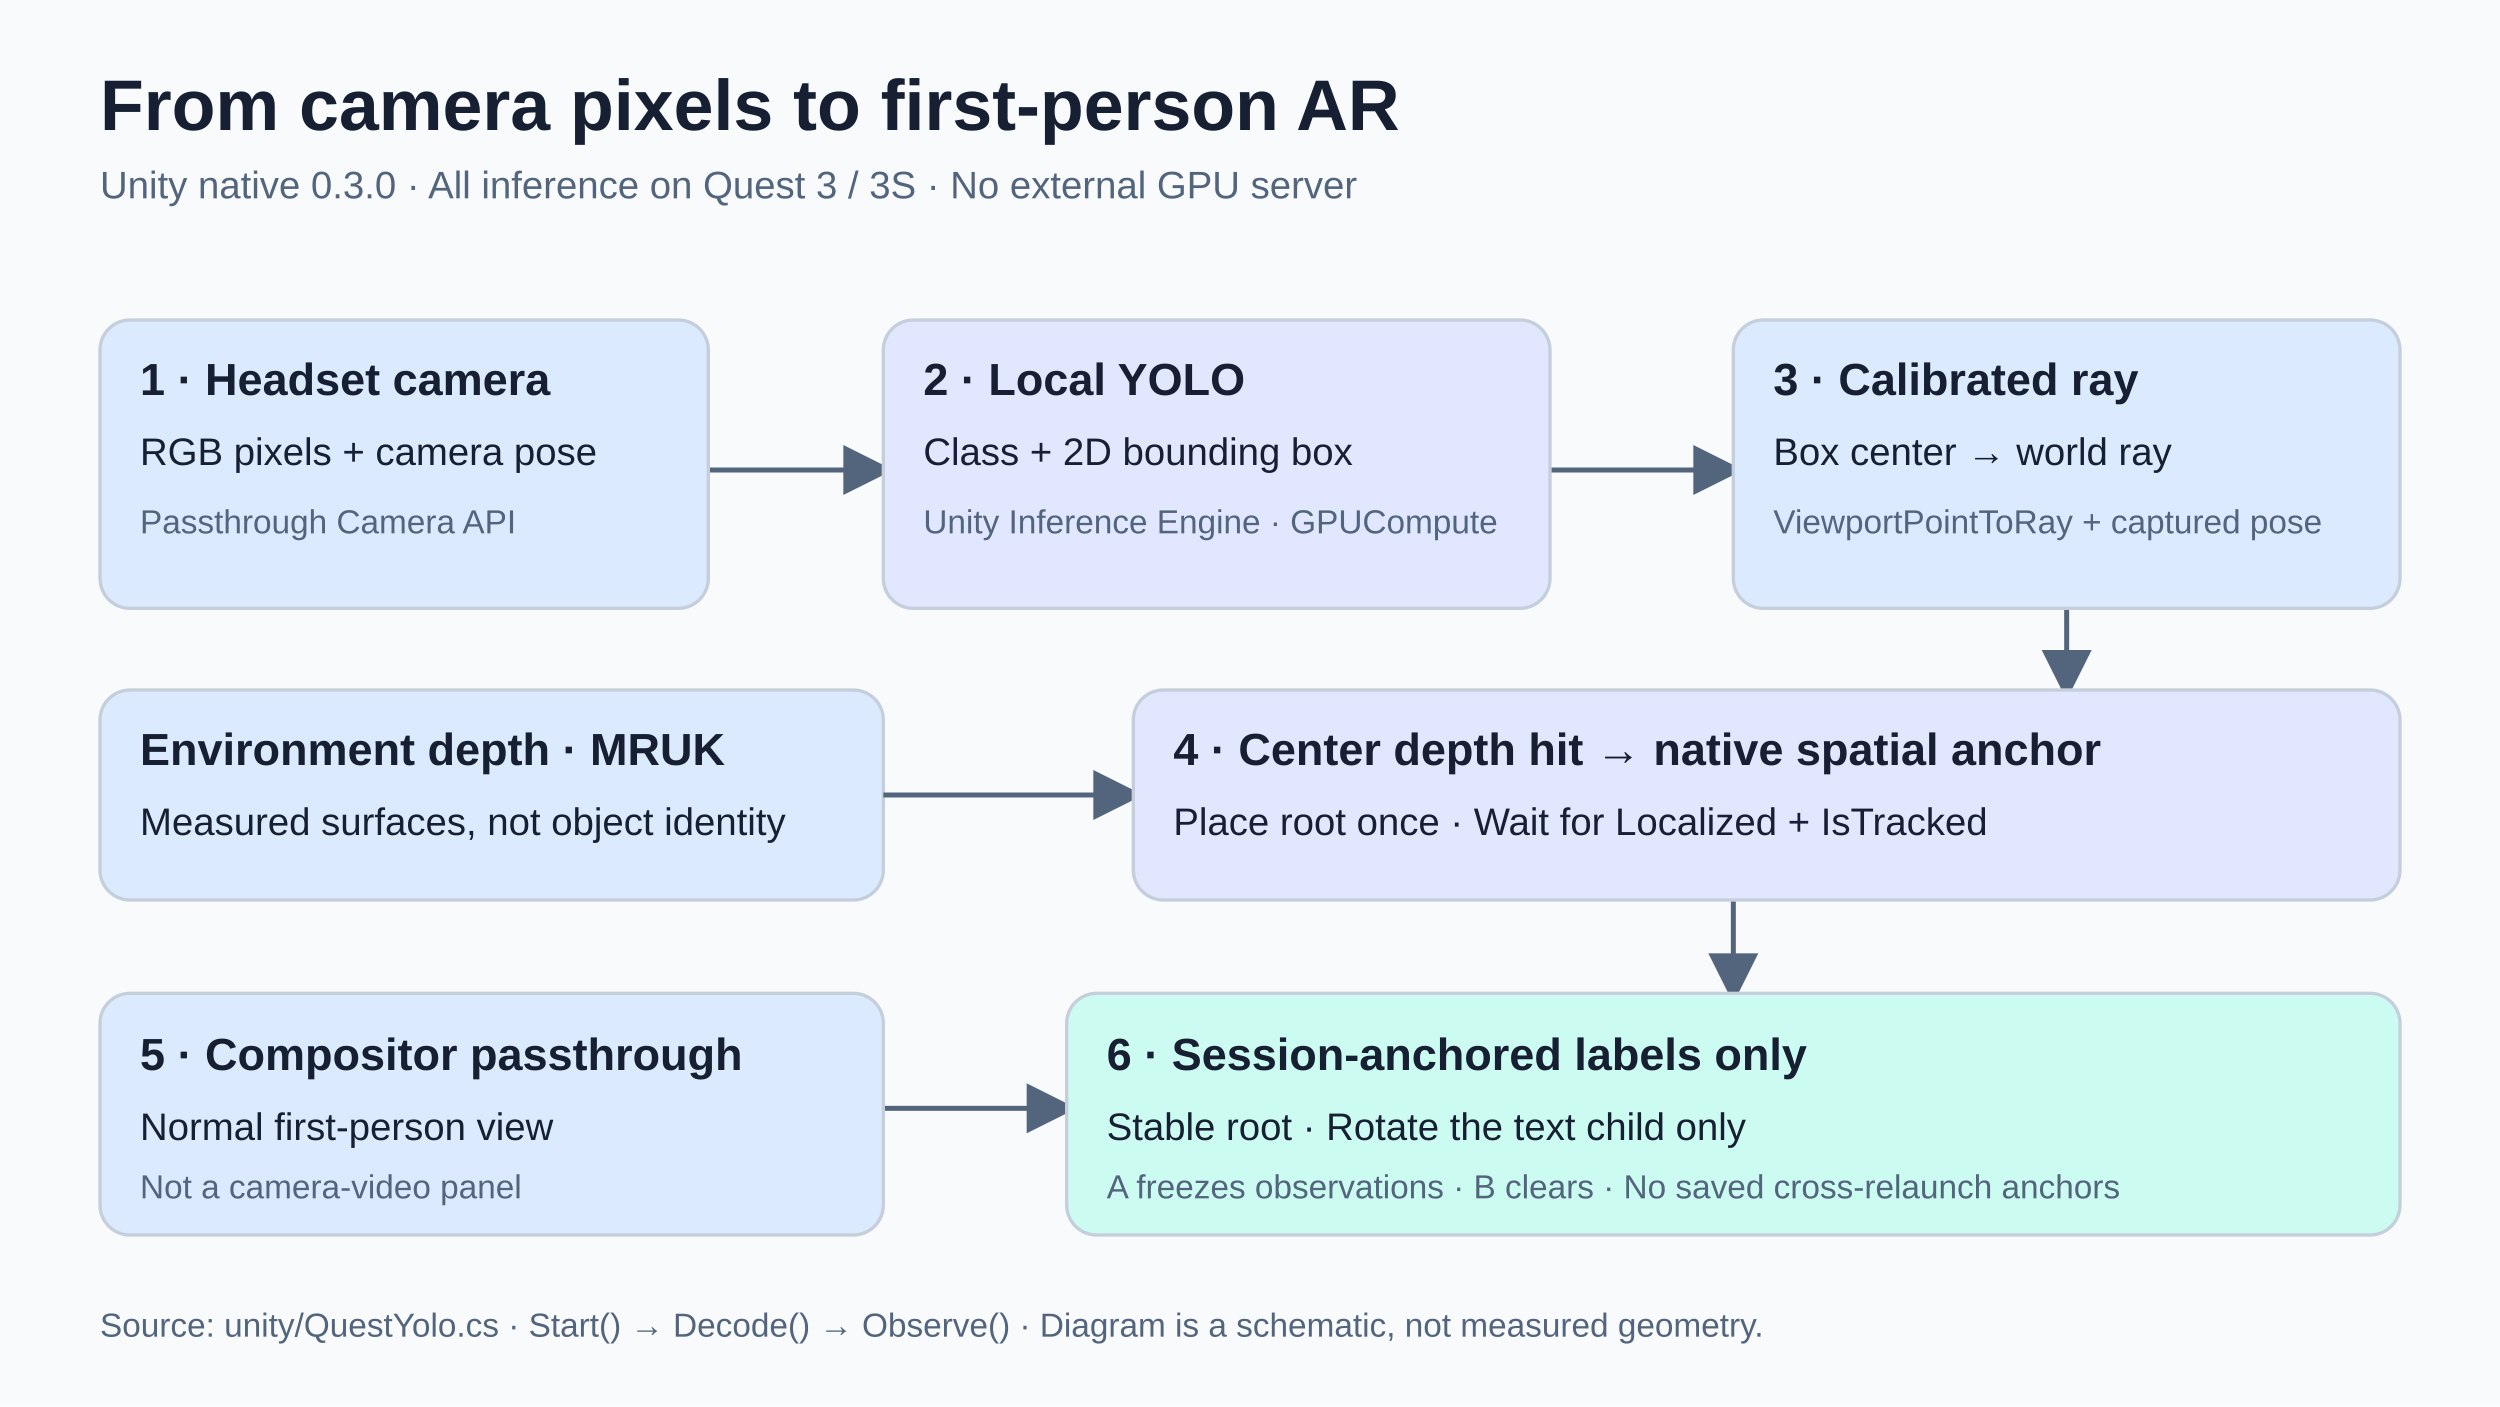
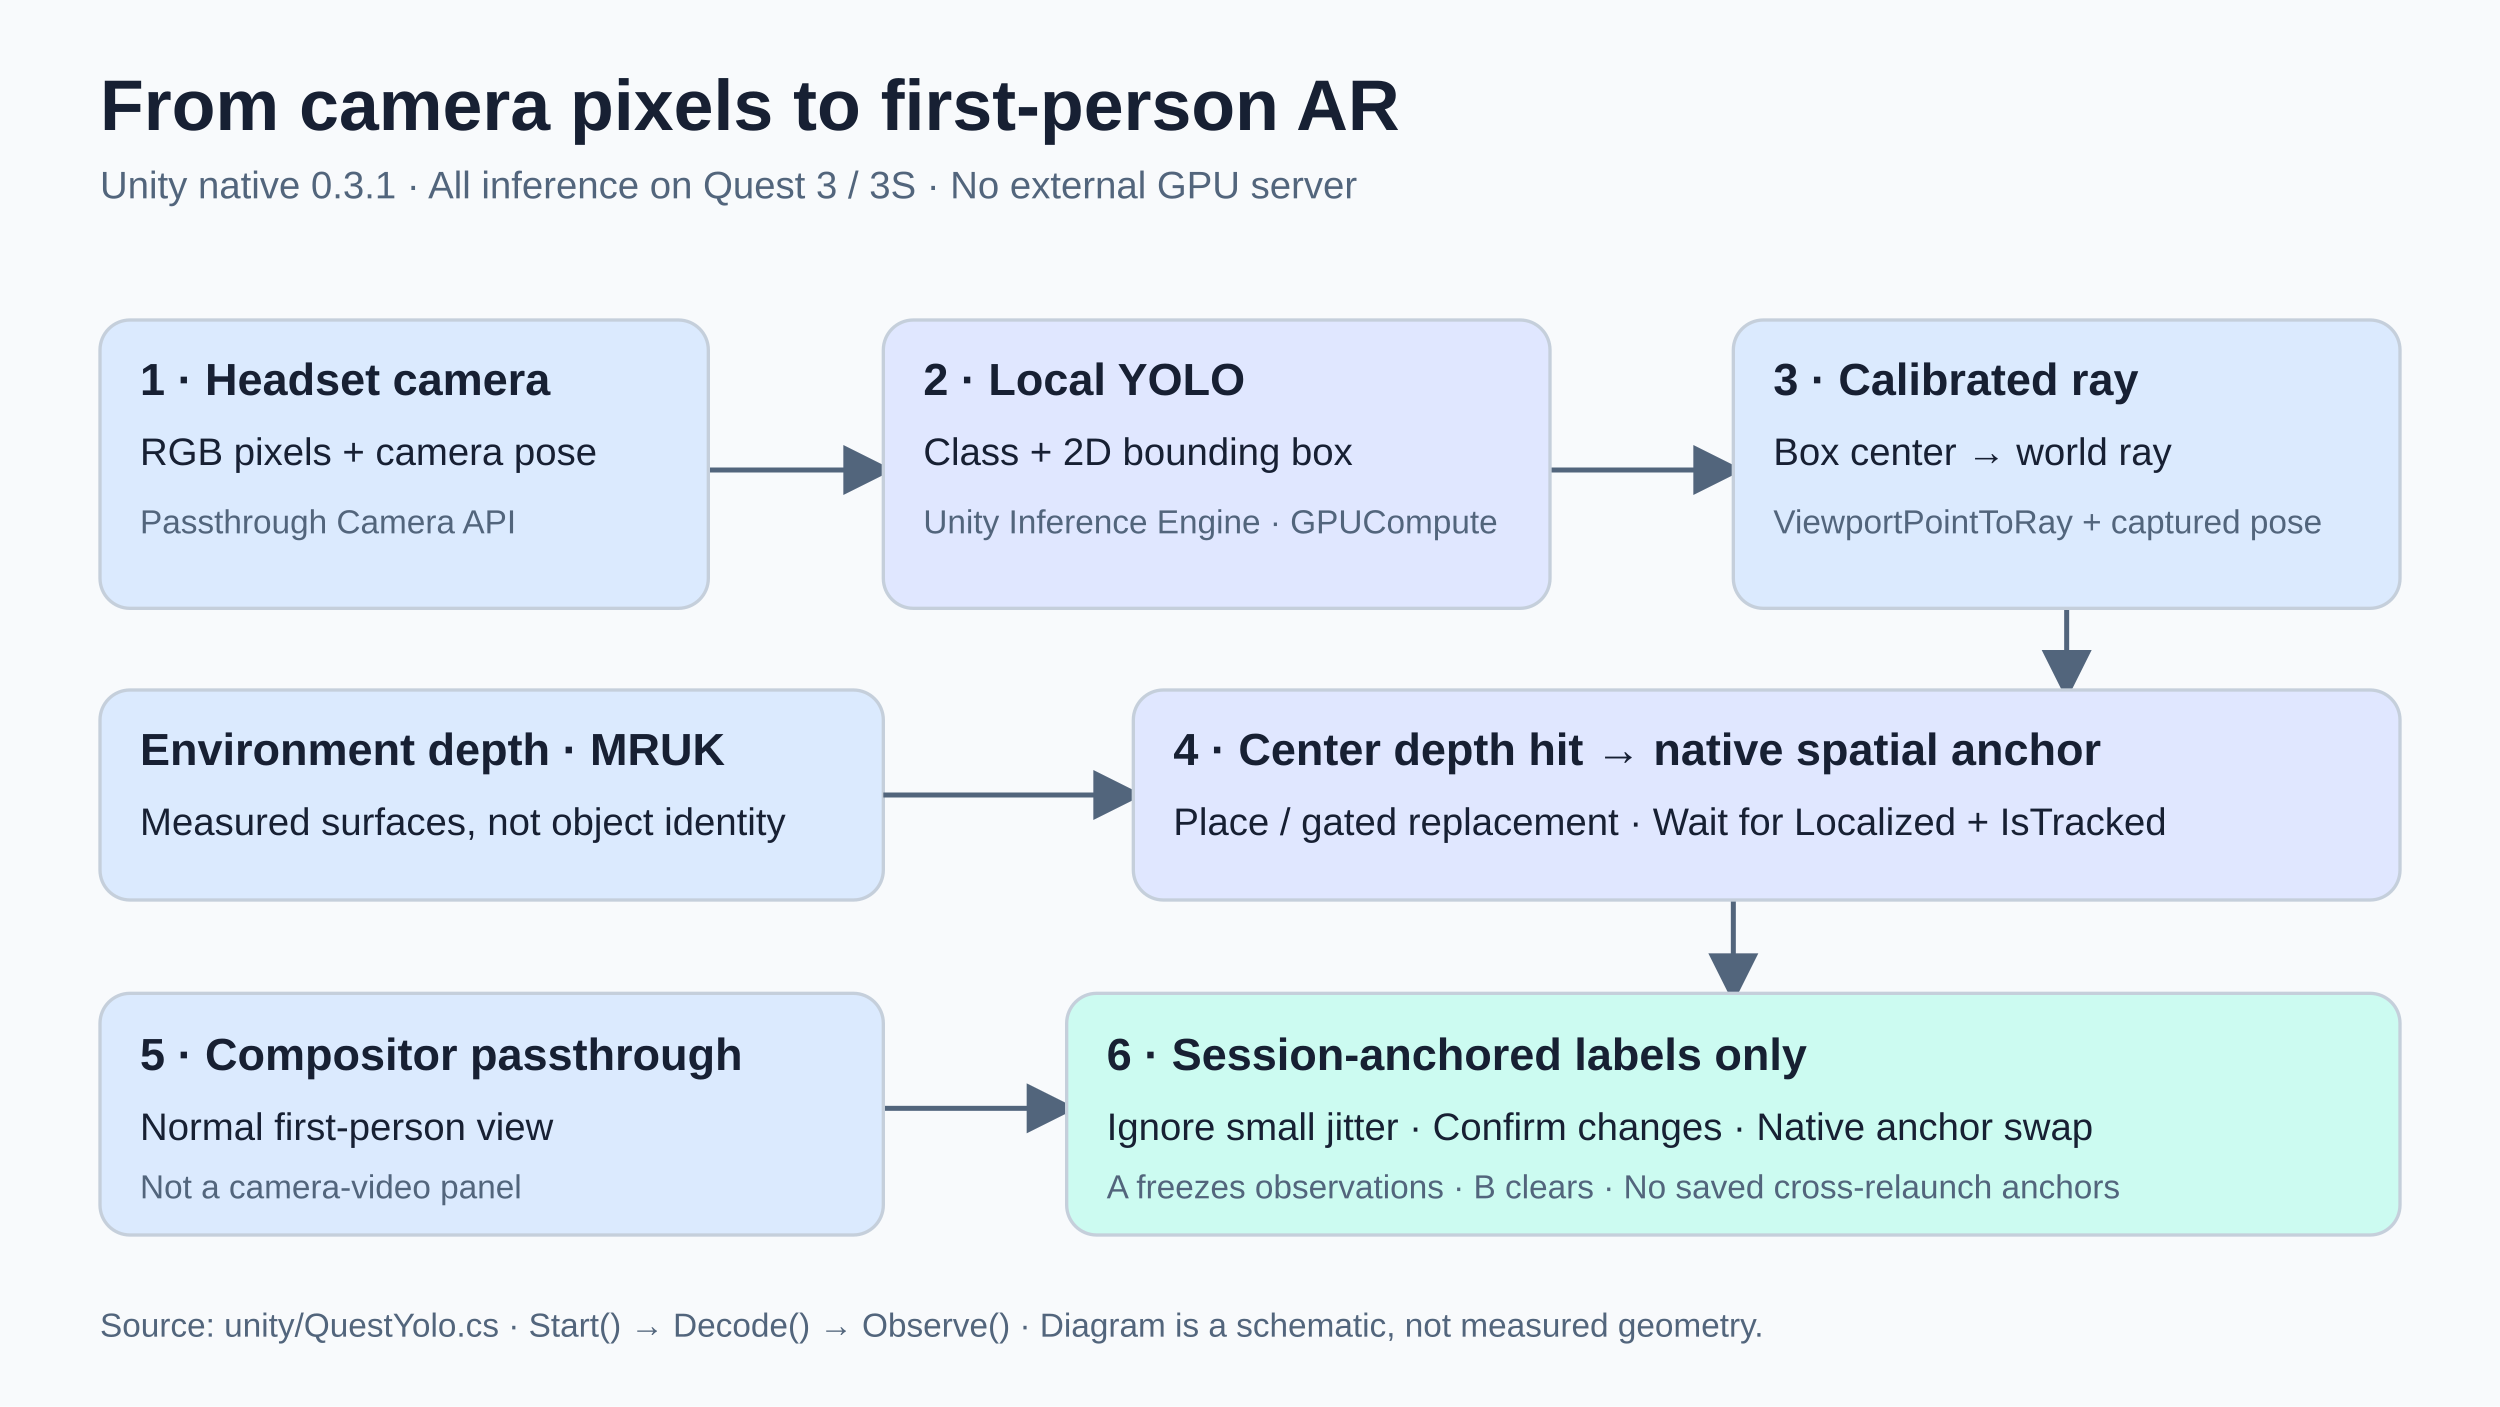
<svg xmlns="http://www.w3.org/2000/svg" width="1500" height="844" viewBox="0 0 1500 844" role="img" aria-labelledby="title desc">
  <defs>
    <marker id="arrow" markerWidth="10" markerHeight="10" refX="8" refY="5" orient="auto">
      <path d="M0 0L10 5L0 10Z" fill="#52657c" />
    </marker>
  </defs>
  <style>text{font-family:Arial,Helvetica,sans-serif;fill:#172033}.title{font-size:43px;font-weight:700}.sub{font-size:23px;fill:#52657c}.label{font-size:27px;font-weight:700}.body{font-size:23px}.small{font-size:20px;fill:#52657c}.edge{stroke:#52657c;stroke-width:3;fill:none;marker-end:url(#arrow)}.box{stroke:#c5cfdb;stroke-width:2;rx:18}</style>
  <rect width="1500" height="844" fill="#f8fafc" />
  <text x="60" y="78" class="title">From camera pixels to first-person AR</text>
-   <text x="60" y="119" class="sub">Unity native 0.3.0 · All inference on Quest 3 / 3S · No external GPU server</text>
+   <text x="60" y="119" class="sub">Unity native 0.3.1 · All inference on Quest 3 / 3S · No external GPU server</text>
  <path class="edge" d="M425 282H530" />
  <path class="edge" d="M930 282H1040" />
  <path class="edge" d="M1240 365V414" />
  <path class="edge" d="M1040 540V596" />
  <path class="edge" d="M530 665H640" />
  <rect x="60" y="192" width="365" height="173" class="box" fill="#dbeafe" />
  <text x="84" y="237" class="label">1 · Headset camera</text>
  <text x="84" y="279" class="body">RGB pixels + camera pose</text>
  <text x="84" y="320" class="small">Passthrough Camera API</text>
  <rect x="530" y="192" width="400" height="173" class="box" fill="#e0e7ff" />
  <text x="554" y="237" class="label">2 · Local YOLO</text>
  <text x="554" y="279" class="body">Class + 2D bounding box</text>
  <text x="554" y="320" class="small">Unity Inference Engine · GPUCompute</text>
  <rect x="1040" y="192" width="400" height="173" class="box" fill="#dbeafe" />
  <text x="1064" y="237" class="label">3 · Calibrated ray</text>
  <text x="1064" y="279" class="body">Box center → world ray</text>
  <text x="1064" y="320" class="small">ViewportPointToRay + captured pose</text>
  <rect x="60" y="414" width="470" height="126" class="box" fill="#dbeafe" />
  <text x="84" y="459" class="label">Environment depth · MRUK</text>
  <text x="84" y="501" class="body">Measured surfaces, not object identity</text>
  <path class="edge" d="M530 477H680" />
  <rect x="680" y="414" width="760" height="126" class="box" fill="#e0e7ff" />
  <text x="704" y="459" class="label">4 · Center depth hit → native spatial anchor</text>
-   <text x="704" y="501" class="body">Place root once · Wait for Localized + IsTracked</text>
+   <text x="704" y="501" class="body">Place / gated replacement · Wait for Localized + IsTracked</text>
  <rect x="60" y="596" width="470" height="145" class="box" fill="#dbeafe" />
  <text x="84" y="642" class="label">5 · Compositor passthrough</text>
  <text x="84" y="684" class="body">Normal first-person view</text>
  <text x="84" y="719" class="small">Not a camera-video panel</text>
  <rect x="640" y="596" width="800" height="145" class="box" fill="#ccfbf1" />
  <text x="664" y="642" class="label">6 · Session-anchored labels only</text>
-   <text x="664" y="684" class="body">Stable root · Rotate the text child only</text>
+   <text x="664" y="684" class="body">Ignore small jitter · Confirm changes · Native anchor swap</text>
  <text x="664" y="719" class="small">A freezes observations · B clears · No saved cross-relaunch anchors</text>
  <text x="60" y="802" class="small">Source: unity/QuestYolo.cs · Start() → Decode() → Observe() · Diagram is a schematic, not measured geometry.</text>
</svg>
